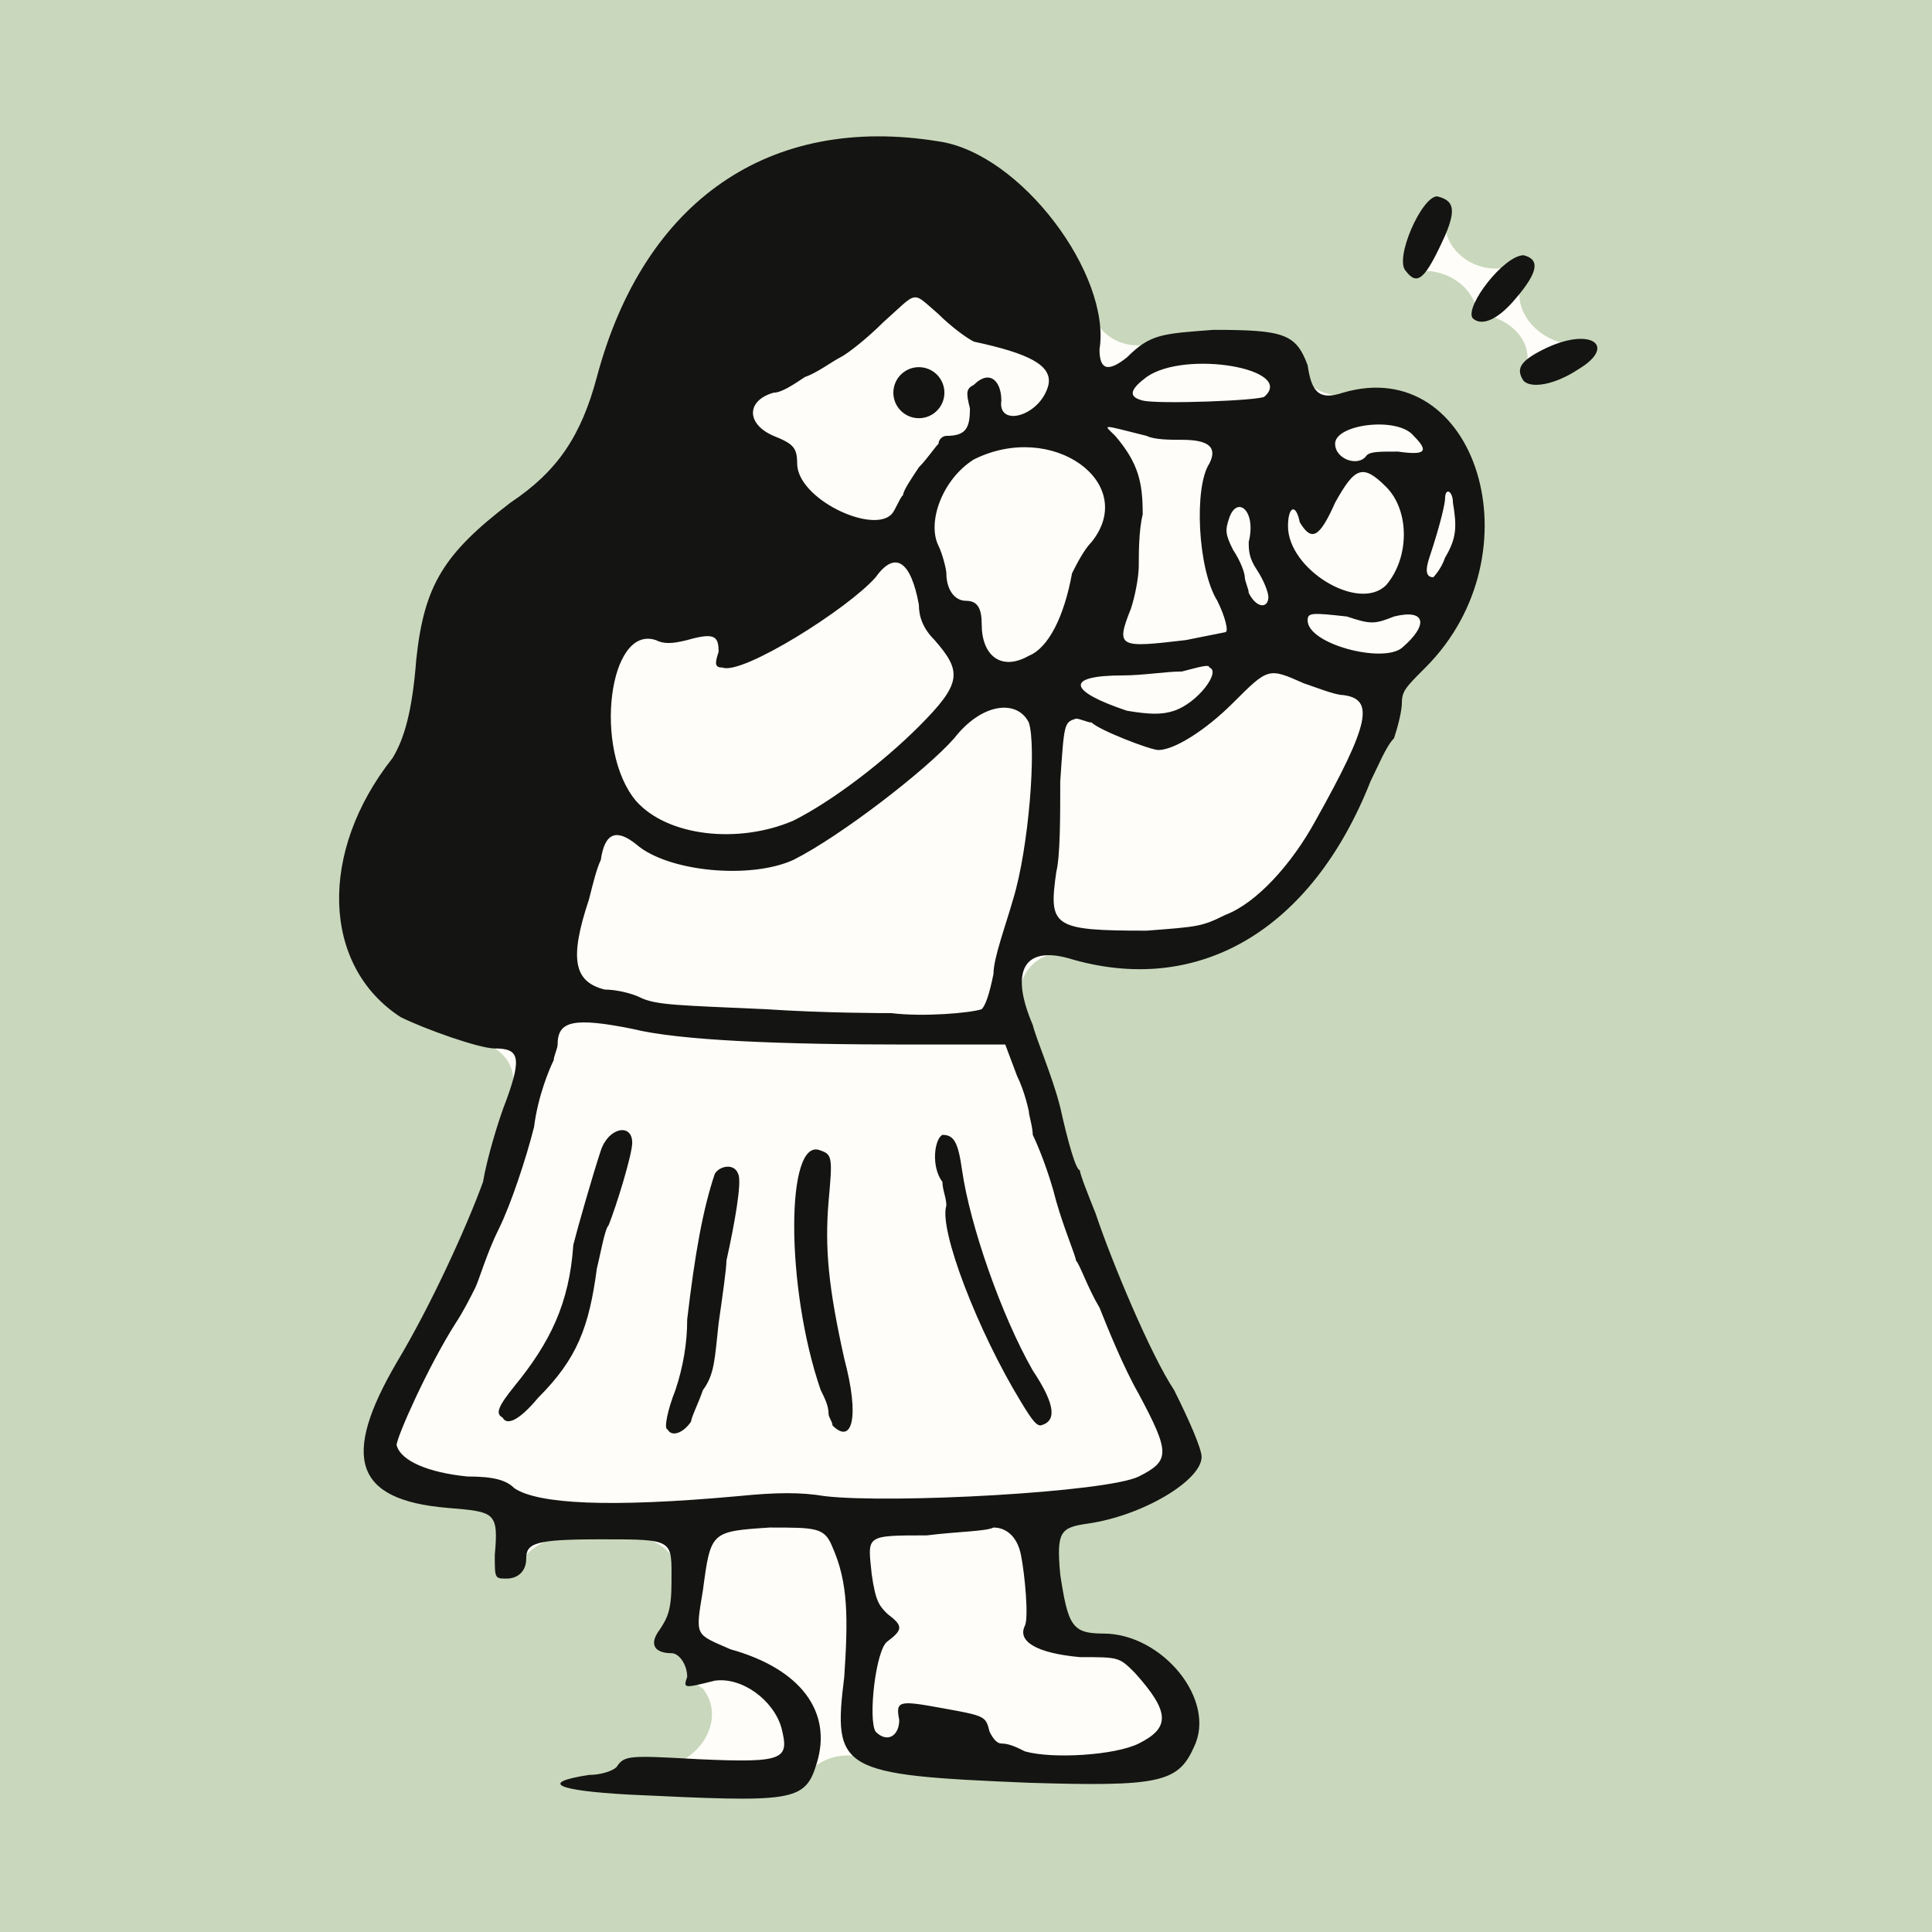
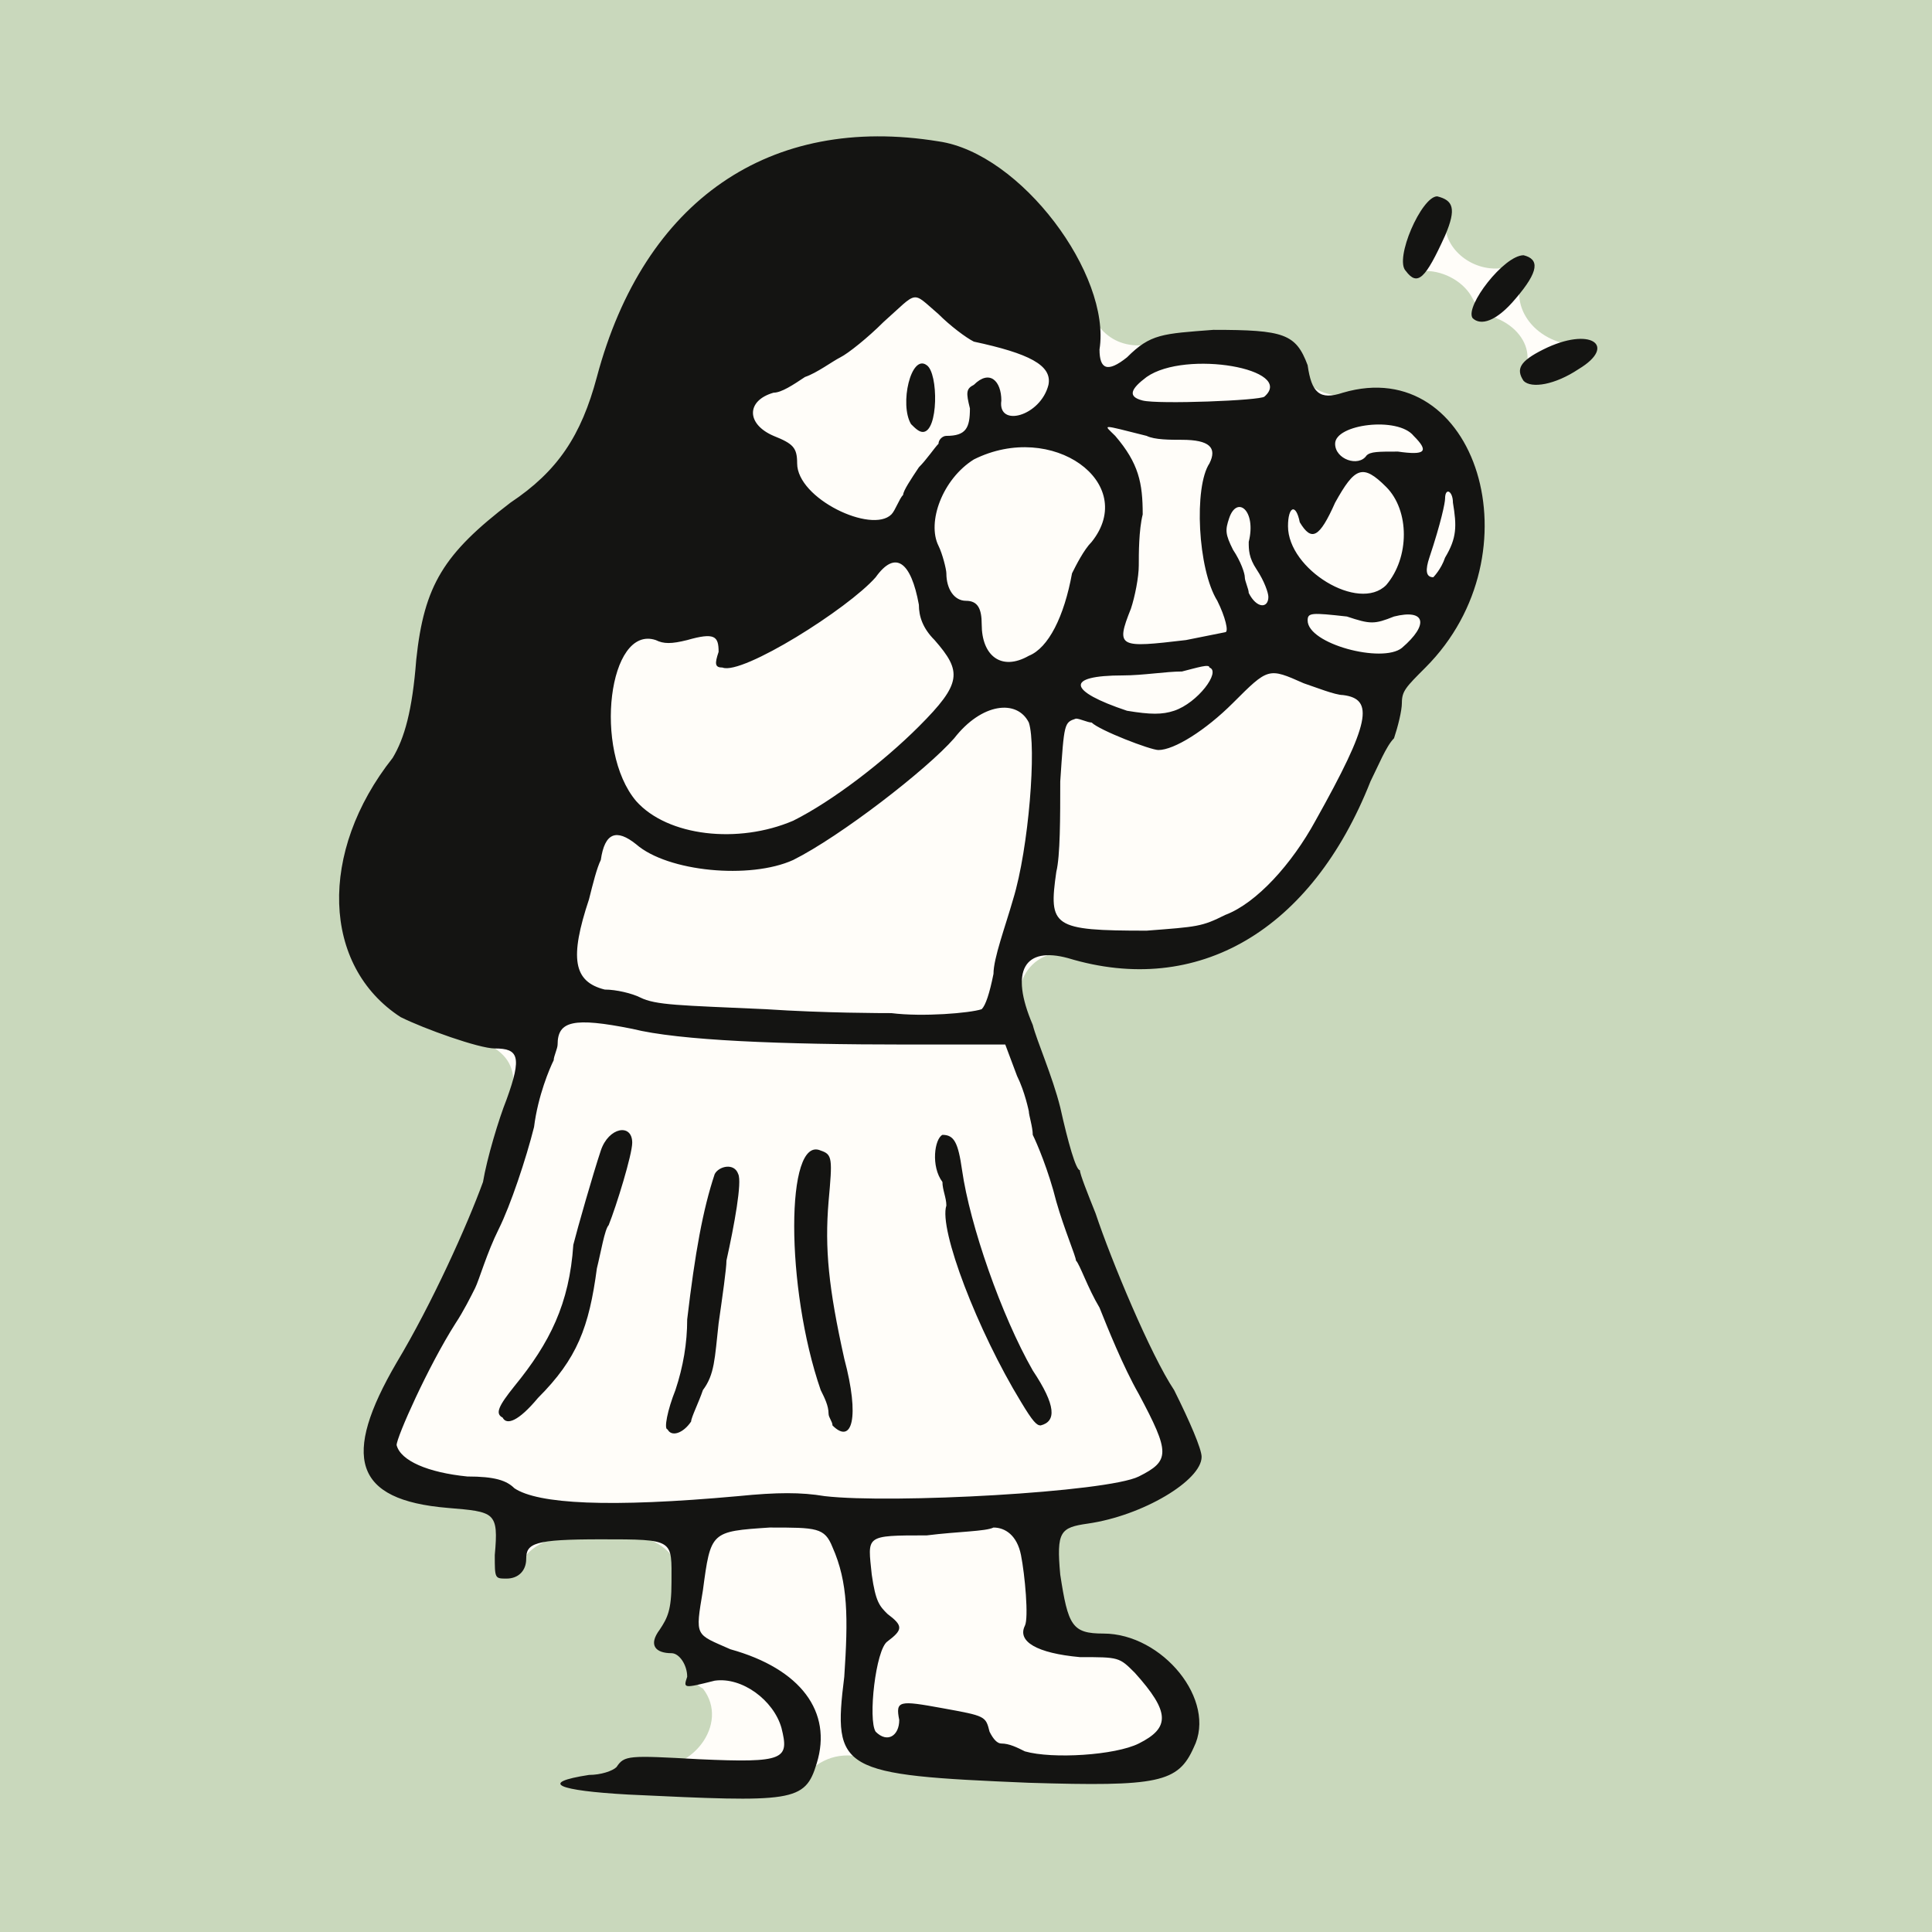
<svg xmlns="http://www.w3.org/2000/svg" viewBox="118 138 492 492" width="492" height="492">
  <style>.fl{fill:#141412}.fp{fill:#FFFDF9}.fh{fill:#141412}.fa{fill:#F2B33D}.ks{fill:none;stroke:#141412;stroke-linecap:round;stroke-linejoin:round}</style>
  <rect x="118" y="138" width="492" height="492" fill="#C9D8BC" />
  <path class="fp" d="M280,593L268,593L274,590C278,588 280,587 282,588C294,590 304,577 297,568C295,567 294,565 294,563C293,562 292,560 290,559C287,556 287,556 289,552C292,546 292,537 288,533C281,526 259,526 252,534C247,539 246,539 246,533C246,525 243,522 230,520C210,515 208,508 221,486C234,465 241,448 247,424C251,410 249,405 234,401C202,390 198,366 221,330C224,324 225,320 226,306C228,288 233,279 250,267C262,259 268,250 272,235C283,194 306,175 344,175C368,175 387,190 394,213C397,224 404,228 414,225C430,222 445,224 448,231C452,238 455,239 465,239C496,238 505,281 479,307C474,312 473,313 473,316C473,319 470,326 462,344C447,374 420,389 394,381C381,378 374,388 379,401C381,404 383,413 385,420C388,427 390,435 390,436C391,437 393,443 395,448C399,460 409,484 415,494C418,500 422,508 422,509C422,514 410,520 396,524C389,526 386,530 386,537C386,549 389,553 401,556C420,561 429,581 414,588C408,591 351,590 340,586C333,584 328,585 323,590L319,594L306,594C298,594 287,593 280,593ZM508,233C507,233 507,231 507,229C507,225 504,221 499,219C496,218 494,216 493,214C491,210 486,207 481,207C477,206 477,206 479,198C482,189 486,187 486,195C486,202 494,208 502,206C507,205 508,205 506,208C502,216 509,226 521,226C524,226 523,228 519,231C515,233 509,235 508,233Z" />
-   <path class="fl" fill-rule="evenodd" d="M278,595C260,594 255,592 268,590C271,590 274,589 275,588C277,585 278,585 296,586C318,587 319,586 317,578C315,571 307,565 300,566C292,568 292,568 293,565C293,562 291,559 289,559C285,559 283,557 286,553C288,550 289,548 289,541C289,530 290,530 271,530C254,530 252,531 252,535C252,538 250,540 247,540C244,540 244,540 244,534C245,523 244,523 232,522C208,520 205,509 219,485C228,470 237,450 241,439C242,433 245,423 247,418C251,407 250,405 244,405C240,405 226,400 220,397C200,384 199,355 218,331C221,326 223,319 224,306C226,287 231,279 248,266C260,258 266,249 270,234C282,189 314,167 357,174C378,177 401,208 398,227C398,232 400,233 405,229C411,223 414,223 427,222C445,222 448,223 451,231C452,238 454,240 460,238C494,228 510,279 481,308C476,313 475,314 475,317C475,319 474,323 473,326C471,328 469,333 467,337C452,375 423,392 390,382C379,379 375,385 381,399C382,403 386,412 388,420C390,429 392,436 393,436C393,437 395,442 397,447C401,459 411,483 417,492C421,500 424,507 424,509C424,515 409,524 395,526C388,527 387,528 388,539C390,552 391,554 399,554C414,554 428,571 422,583C418,592 413,593 380,592C332,590 330,589 333,565C334,550 334,541 330,532C328,527 326,527 314,527C299,528 299,528 297,543C295,555 295,554 304,558C322,563 330,574 326,587C323,597 320,597 278,595ZM408,582C416,578 416,574 407,564C403,560 403,560 393,560C382,559 377,556 379,552C380,550 379,539 378,534C377,529 374,527 371,527C369,528 362,528 354,529C338,529 339,529 340,539C341,546 342,547 344,549C348,552 348,553 344,556C341,558 339,576 341,579C344,582 347,580 347,576C346,571 347,571 358,573C369,575 369,575 370,579C371,581 372,582 373,582C375,582 377,583 379,584C386,586 402,585 408,582ZM306,519C316,518 322,518 328,519C345,521 400,518 408,514C416,510 416,508 408,493C404,486 400,476 398,471C395,466 393,460 392,459C392,458 389,451 387,444C385,436 382,429 381,427C381,425 380,422 380,421C380,421 379,416 377,412L374,404L349,404C317,404 291,403 279,400C264,397 260,398 260,404C260,405 259,407 259,408C258,410 255,417 254,425C252,433 248,445 245,451C242,457 240,464 239,466C238,468 236,472 234,475C227,486 219,504 219,506C220,510 227,513 237,514C244,514 247,515 249,517C255,521 273,522 306,519ZM288,502C287,502 288,497 290,492C292,486 293,480 293,474C295,457 297,446 300,437C301,435 305,434 306,437C307,439 305,450 303,459C303,461 302,468 301,475C300,484 300,488 297,492C296,495 294,499 294,500C292,503 289,504 288,502ZM330,501C330,500 329,499 329,498C329,496 328,494 327,492C318,466 318,427 327,431C330,432 330,433 329,444C328,456 329,466 333,484C337,499 335,506 330,501ZM378,495C367,477 357,451 359,445C359,443 358,441 358,439C355,435 356,428 358,427C361,427 362,429 363,436C365,450 373,473 381,487C387,496 387,500 383,501C382,501 381,500 378,495ZM246,499C244,498 245,496 249,491C258,480 263,470 264,455C265,451 269,437 271,431C273,425 279,424 279,429C279,432 275,445 273,450C272,451 271,457 270,461C268,476 265,484 255,494C250,500 247,501 246,499ZM368,395C369,394 370,391 371,386C371,382 374,374 376,367C380,354 382,328 380,322C377,316 368,317 361,326C354,334 332,351 320,357C309,362 288,360 280,353C275,349 272,350 271,357C270,359 269,363 268,367C263,382 264,388 272,390C275,390 279,391 281,392C285,394 291,394 313,395C328,396 343,396 345,396C353,397 365,396 368,395ZM430,371C438,368 447,358 453,347C467,322 468,316 460,315C458,315 453,313 450,312C441,308 441,308 432,317C425,324 417,329 413,329C411,329 398,324 396,322C395,322 393,321 392,321C389,322 389,322 388,337C388,346 388,356 387,360C385,374 386,375 410,375C423,374 424,374 430,371ZM320,347C330,342 343,332 352,323C363,312 363,309 356,301C353,298 352,295 352,292C350,281 346,278 341,285C334,293 307,310 302,308C300,308 300,307 301,304C301,300 300,299 293,301C289,302 287,302 285,301C273,297 269,329 280,342C288,351 306,353 320,347ZM417,319C423,317 429,309 426,308C426,307 423,308 419,309C415,309 409,310 404,310C389,310 390,314 405,319C411,320 414,320 417,319ZM380,305C385,303 389,295 391,284C392,282 394,278 396,276C408,261 386,245 366,255C358,260 354,271 357,277C358,279 359,283 359,284C359,288 361,291 364,291C367,291 368,293 368,297C368,305 373,309 380,305ZM475,303C482,297 481,293 473,295C468,297 467,297 461,295C452,294 451,294 451,296C451,302 470,307 475,303ZM420,301C425,300 430,299 430,299C431,299 430,295 428,291C423,283 422,262 426,256C428,252 426,250 419,250C416,250 412,250 410,249C398,246 399,246 402,249C408,256 409,261 409,269C408,273 408,279 408,282C408,285 407,290 406,293C402,303 403,303 420,301ZM441,290C441,289 440,286 438,283C436,280 436,278 436,276C438,268 433,264 431,270C430,273 430,274 432,278C434,281 435,284 435,285C435,286 436,288 436,289C438,293 441,293 441,290ZM471,287C477,280 477,268 471,262C465,256 463,257 458,266C454,275 452,276 449,271C448,266 446,267 446,272C446,283 464,294 471,287ZM486,280C489,275 489,272 488,266C488,263 486,262 486,265C486,266 485,271 482,280C481,283 481,285 483,285C483,285 485,283 486,280ZM345,269C346,268 347,265 348,264C348,263 350,260 352,257C354,255 356,252 357,251C357,250 358,249 359,249C364,249 365,247 365,242C364,238 364,237 366,236C370,232 373,235 373,240C372,247 383,244 385,236C386,231 380,228 366,225C364,224 360,221 357,218C350,212 352,212 343,220C339,224 334,228 332,229C330,230 326,233 323,234C320,236 317,238 315,238C308,240 308,246 315,249C320,251 321,252 321,256C321,265 340,274 345,269ZM466,254C467,253 469,253 474,253C481,254 482,253 478,249C474,244 458,246 458,251C458,255 464,257 466,254ZM440,239C448,232 420,227 410,234C406,237 405,239 409,240C413,241 439,240 440,239ZM506,235C504,232 505,230 511,227C523,221 530,226 520,232C514,236 508,237 506,235ZM493,219C491,216 501,203 506,203C510,204 510,207 504,214C499,220 495,221 493,219ZM476,207C473,204 480,188 484,188C488,189 489,191 486,198C481,209 479,211 476,207Z" />
-   <circle class="fl" cx="352" cy="238" r="6.5" />
+   <path class="fl" fill-rule="evenodd" d="M278,595C260,594 255,592 268,590C271,590 274,589 275,588C277,585 278,585 296,586C318,587 319,586 317,578C315,571 307,565 300,566C292,568 292,568 293,565C293,562 291,559 289,559C285,559 283,557 286,553C288,550 289,548 289,541C289,530 290,530 271,530C254,530 252,531 252,535C252,538 250,540 247,540C244,540 244,540 244,534C245,523 244,523 232,522C208,520 205,509 219,485C228,470 237,450 241,439C242,433 245,423 247,418C251,407 250,405 244,405C240,405 226,400 220,397C200,384 199,355 218,331C221,326 223,319 224,306C226,287 231,279 248,266C260,258 266,249 270,234C282,189 314,167 357,174C378,177 401,208 398,227C398,232 400,233 405,229C411,223 414,223 427,222C445,222 448,223 451,231C452,238 454,240 460,238C494,228 510,279 481,308C476,313 475,314 475,317C475,319 474,323 473,326C471,328 469,333 467,337C452,375 423,392 390,382C379,379 375,385 381,399C382,403 386,412 388,420C390,429 392,436 393,436C393,437 395,442 397,447C401,459 411,483 417,492C421,500 424,507 424,509C424,515 409,524 395,526C388,527 387,528 388,539C390,552 391,554 399,554C414,554 428,571 422,583C418,592 413,593 380,592C332,590 330,589 333,565C334,550 334,541 330,532C328,527 326,527 314,527C299,528 299,528 297,543C295,555 295,554 304,558C322,563 330,574 326,587C323,597 320,597 278,595ZM408,582C416,578 416,574 407,564C403,560 403,560 393,560C382,559 377,556 379,552C380,550 379,539 378,534C377,529 374,527 371,527C369,528 362,528 354,529C338,529 339,529 340,539C341,546 342,547 344,549C348,552 348,553 344,556C341,558 339,576 341,579C344,582 347,580 347,576C346,571 347,571 358,573C369,575 369,575 370,579C371,581 372,582 373,582C375,582 377,583 379,584C386,586 402,585 408,582ZM306,519C316,518 322,518 328,519C345,521 400,518 408,514C416,510 416,508 408,493C404,486 400,476 398,471C395,466 393,460 392,459C392,458 389,451 387,444C385,436 382,429 381,427C381,425 380,422 380,421C380,421 379,416 377,412L374,404L349,404C317,404 291,403 279,400C264,397 260,398 260,404C260,405 259,407 259,408C258,410 255,417 254,425C252,433 248,445 245,451C242,457 240,464 239,466C238,468 236,472 234,475C227,486 219,504 219,506C220,510 227,513 237,514C244,514 247,515 249,517C255,521 273,522 306,519ZM288,502C287,502 288,497 290,492C292,486 293,480 293,474C295,457 297,446 300,437C301,435 305,434 306,437C307,439 305,450 303,459C303,461 302,468 301,475C300,484 300,488 297,492C296,495 294,499 294,500C292,503 289,504 288,502ZM330,501C330,500 329,499 329,498C329,496 328,494 327,492C318,466 318,427 327,431C330,432 330,433 329,444C328,456 329,466 333,484C337,499 335,506 330,501ZM378,495C367,477 357,451 359,445C359,443 358,441 358,439C355,435 356,428 358,427C361,427 362,429 363,436C365,450 373,473 381,487C387,496 387,500 383,501C382,501 381,500 378,495ZM246,499C244,498 245,496 249,491C258,480 263,470 264,455C265,451 269,437 271,431C273,425 279,424 279,429C279,432 275,445 273,450C272,451 271,457 270,461C268,476 265,484 255,494C250,500 247,501 246,499ZM368,395C369,394 370,391 371,386C371,382 374,374 376,367C380,354 382,328 380,322C377,316 368,317 361,326C354,334 332,351 320,357C309,362 288,360 280,353C275,349 272,350 271,357C270,359 269,363 268,367C263,382 264,388 272,390C275,390 279,391 281,392C285,394 291,394 313,395C328,396 343,396 345,396C353,397 365,396 368,395ZM430,371C438,368 447,358 453,347C467,322 468,316 460,315C458,315 453,313 450,312C441,308 441,308 432,317C425,324 417,329 413,329C411,329 398,324 396,322C395,322 393,321 392,321C389,322 389,322 388,337C388,346 388,356 387,360C385,374 386,375 410,375C423,374 424,374 430,371ZM320,347C330,342 343,332 352,323C363,312 363,309 356,301C353,298 352,295 352,292C350,281 346,278 341,285C334,293 307,310 302,308C300,308 300,307 301,304C301,300 300,299 293,301C289,302 287,302 285,301C273,297 269,329 280,342C288,351 306,353 320,347ZM417,319C423,317 429,309 426,308C426,307 423,308 419,309C415,309 409,310 404,310C389,310 390,314 405,319C411,320 414,320 417,319ZM380,305C385,303 389,295 391,284C392,282 394,278 396,276C408,261 386,245 366,255C358,260 354,271 357,277C358,279 359,283 359,284C359,288 361,291 364,291C367,291 368,293 368,297C368,305 373,309 380,305ZM475,303C482,297 481,293 473,295C468,297 467,297 461,295C452,294 451,294 451,296C451,302 470,307 475,303ZM420,301C425,300 430,299 430,299C431,299 430,295 428,291C423,283 422,262 426,256C428,252 426,250 419,250C416,250 412,250 410,249C398,246 399,246 402,249C408,256 409,261 409,269C408,273 408,279 408,282C408,285 407,290 406,293C402,303 403,303 420,301ZM441,290C441,289 440,286 438,283C436,280 436,278 436,276C438,268 433,264 431,270C430,273 430,274 432,278C434,281 435,284 435,285C435,286 436,288 436,289C438,293 441,293 441,290ZM471,287C477,280 477,268 471,262C465,256 463,257 458,266C454,275 452,276 449,271C448,266 446,267 446,272C446,283 464,294 471,287ZM486,280C489,275 489,272 488,266C488,263 486,262 486,265C486,266 485,271 482,280C481,283 481,285 483,285C483,285 485,283 486,280ZM345,269C346,268 347,265 348,264C348,263 350,260 352,257C354,255 356,252 357,251C357,250 358,249 359,249C364,249 365,247 365,242C364,238 364,237 366,236C370,232 373,235 373,240C372,247 383,244 385,236C386,231 380,228 366,225C364,224 360,221 357,218C350,212 352,212 343,220C339,224 334,228 332,229C330,230 326,233 323,234C320,236 317,238 315,238C308,240 308,246 315,249C320,251 321,252 321,256C321,265 340,274 345,269ZM466,254C467,253 469,253 474,253C481,254 482,253 478,249C474,244 458,246 458,251C458,255 464,257 466,254ZM350,246C347,241 350,228 354,231C357,233 357,248 353,248C352,248 351,247 350,246ZM440,239C448,232 420,227 410,234C406,237 405,239 409,240C413,241 439,240 440,239ZM506,235C504,232 505,230 511,227C523,221 530,226 520,232C514,236 508,237 506,235ZM493,219C491,216 501,203 506,203C510,204 510,207 504,214C499,220 495,221 493,219ZM476,207C473,204 480,188 484,188C488,189 489,191 486,198C481,209 479,211 476,207Z" />
  <path class="fh" fill-rule="evenodd" d="M244,401C208,395 197,364 221,334C225,328 227,320 228,307C230,289 234,281 251,269C262,261 271,248 274,236C274,232 278,221 283,212C293,188 327,173 355,178C376,182 399,210 389,221C384,227 369,224 361,216C352,207 349,207 341,217C338,220 334,223 331,225C329,226 324,229 321,231C318,233 314,235 312,235C304,237 304,246 312,253C314,255 317,258 317,260C318,261 321,265 323,267C334,276 335,278 335,281C335,284 331,289 326,292C324,293 320,295 318,297C312,301 307,301 304,299C302,296 297,296 292,297C290,297 287,297 285,297C274,294 267,310 271,329C274,343 274,344 270,348C269,350 267,354 267,356C266,358 265,362 264,366C262,371 262,376 262,383C261,398 257,403 244,401Z" />
</svg>
